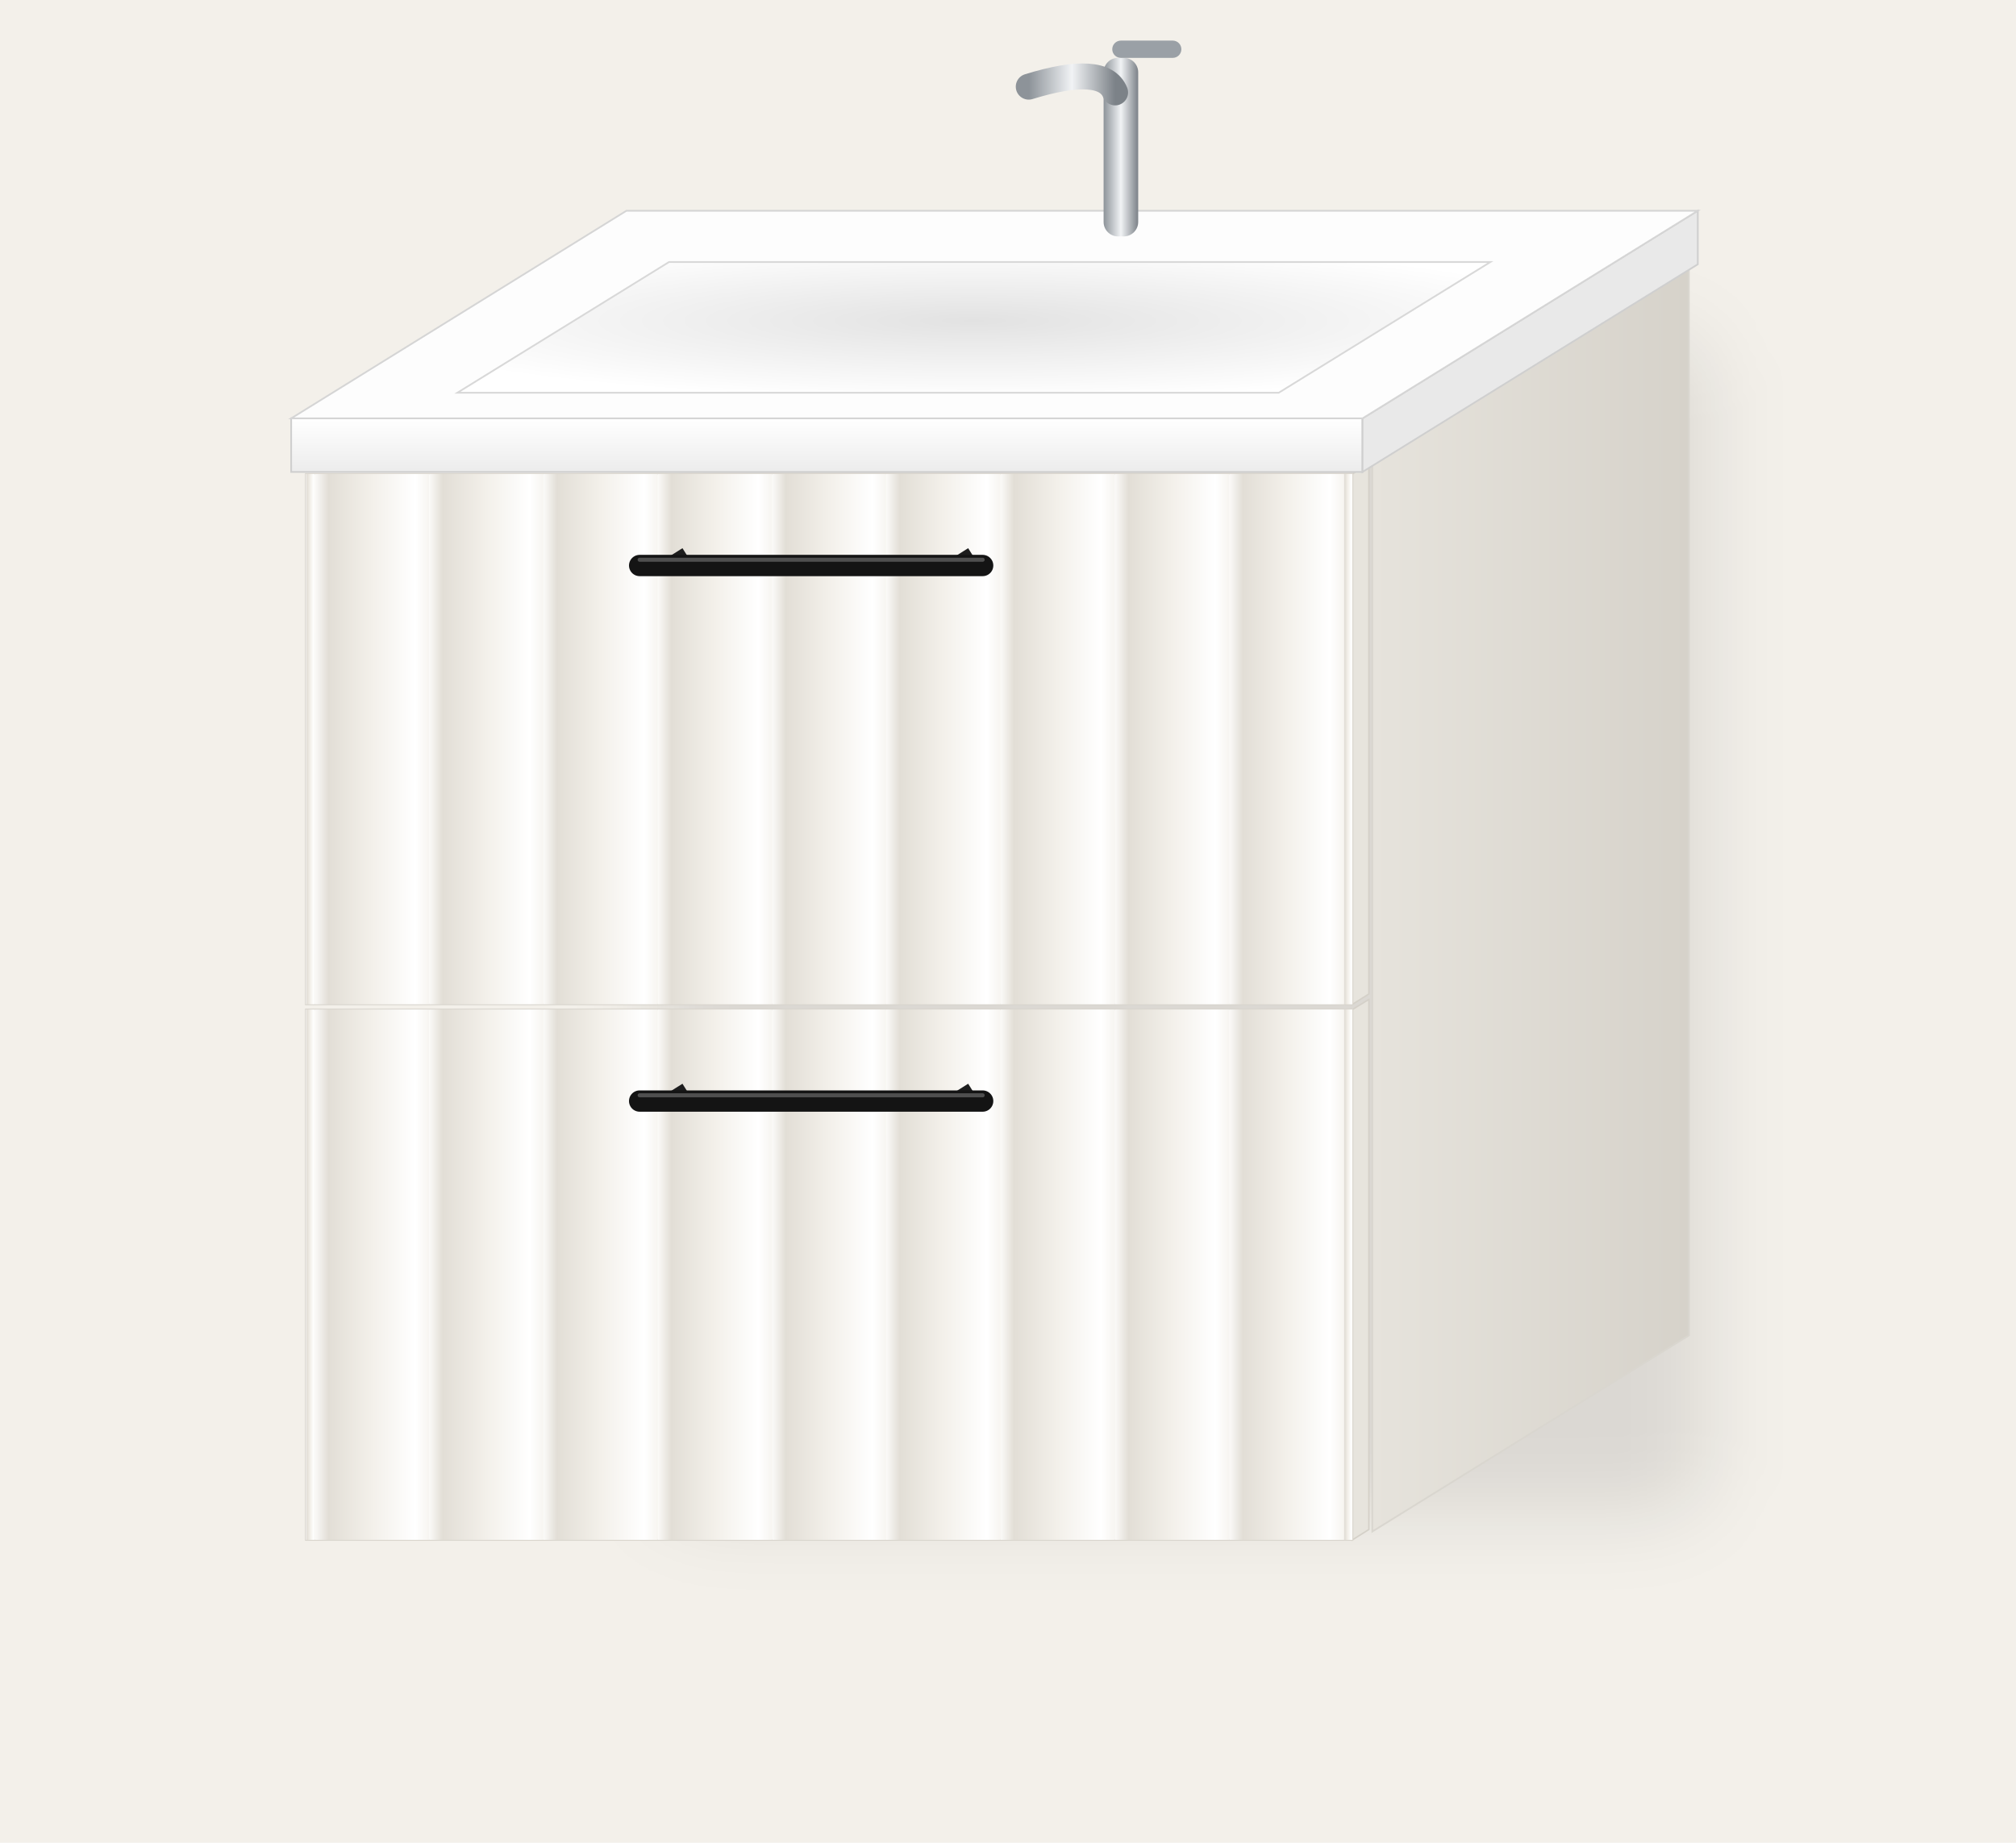
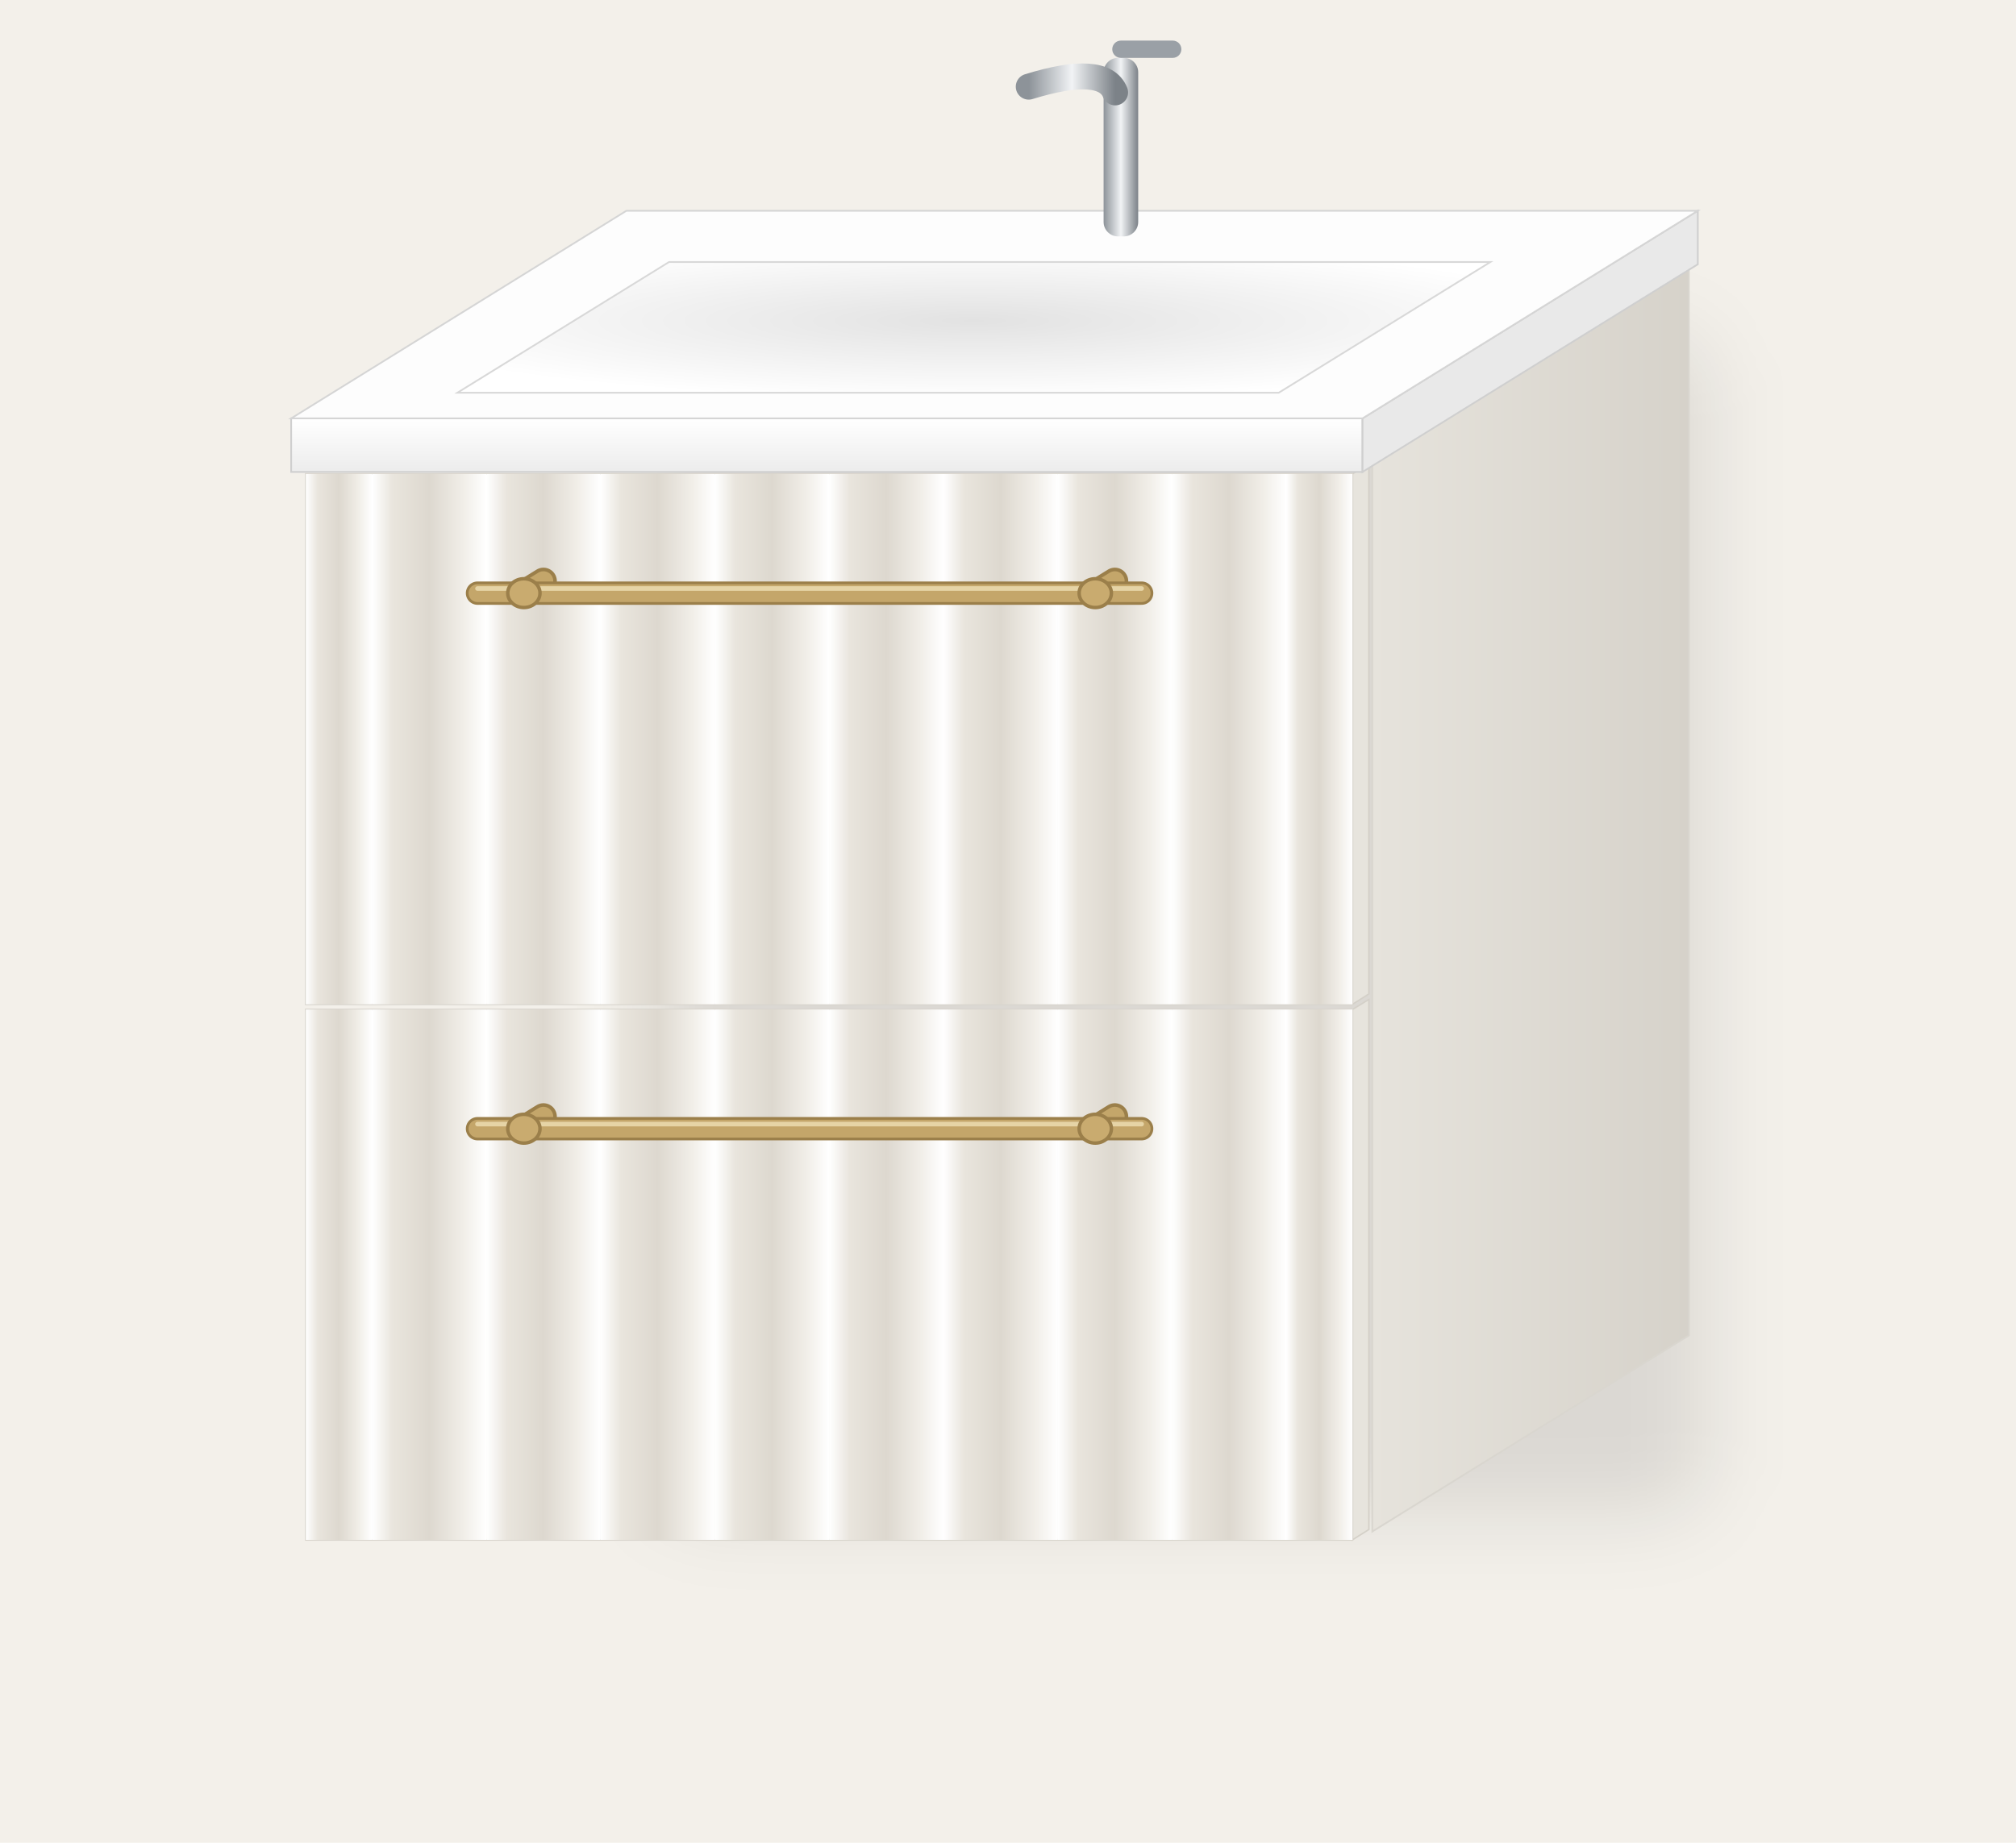
<svg xmlns="http://www.w3.org/2000/svg" viewBox="0 0 700 640" font-family="Inter,Arial,sans-serif">
  <defs>
    <linearGradient id="frontGrad" x1="0" y1="0" x2="1" y2="1">
      <stop offset="0" stop-color="#ffffff" />
      <stop offset="1" stop-color="#efece6" />
    </linearGradient>
    <linearGradient id="panelGrad" x1="0" y1="0" x2="1" y2="1">
      <stop offset="0" stop-color="#fbfaf7" />
      <stop offset="1" stop-color="#eeebe4" />
    </linearGradient>
    <linearGradient id="sideGrad" x1="0" y1="0" x2="1" y2="0">
      <stop offset="0" stop-color="#e6e3dc" />
      <stop offset="1" stop-color="#d6d2ca" />
    </linearGradient>
    <linearGradient id="wave" x1="0" y1="0" x2="1" y2="0">
-       <stop offset="0" stop-color="#fbfaf8" />
-       <stop offset=".12" stop-color="#e2ded6" />
-       <stop offset=".5" stop-color="#f3f0ea" />
-       <stop offset=".88" stop-color="#ffffff" />
-       <stop offset="1" stop-color="#f7f5f1" />
+       <stop offset="0" stop-color="#ffffff" />
+       <stop offset=".18" stop-color="#e9e5dd" />
+       <stop offset=".5" stop-color="#ddd8cf" />
+       <stop offset=".8" stop-color="#f1eee8" />
+       <stop offset="1" stop-color="#ffffff" />
+     </linearGradient>
+     <linearGradient id="gold" x1="0" y1="0" x2="0" y2="1">
+       <stop offset="0" stop-color="#e8d3a0" />
+       <stop offset=".45" stop-color="#c9a965" />
+       <stop offset="1" stop-color="#9c7c42" />
    </linearGradient>
    <linearGradient id="pullTop" x1="0" y1="1" x2="0" y2="0">
      <stop offset="0" stop-color="#6d6a64" />
      <stop offset=".35" stop-color="#bdb8af" />
      <stop offset="1" stop-color="#f4f2ed" />
    </linearGradient>
    <linearGradient id="pullBot" x1="0" y1="0" x2="0" y2="1">
      <stop offset="0" stop-color="#57544f" />
      <stop offset=".4" stop-color="#b3aea5" />
      <stop offset="1" stop-color="#f4f2ed" />
    </linearGradient>
    <linearGradient id="sinkFront" x1="0" y1="0" x2="0" y2="1">
      <stop offset="0" stop-color="#ffffff" />
      <stop offset="1" stop-color="#ececec" />
    </linearGradient>
    <radialGradient id="bowl" cx=".5" cy=".45" r=".6">
      <stop offset="0" stop-color="#e2e2e2" />
      <stop offset="1" stop-color="#ffffff" />
    </radialGradient>
    <linearGradient id="chrome" x1="0" y1="0" x2="1" y2="0">
      <stop offset="0" stop-color="#8d9399" />
      <stop offset=".5" stop-color="#f1f3f5" />
      <stop offset="1" stop-color="#7c8288" />
    </linearGradient>
    <filter id="blur">
      <feGaussianBlur stdDeviation="1.6" />
    </filter>
    <filter id="soft" x="-20%" y="-20%" width="140%" height="140%">
      <feGaussianBlur stdDeviation="14" />
    </filter>
  </defs>
  <rect width="700" height="640" fill="#f3f0ea" />
  <rect x="226.8" y="116.6" width="365.8" height="409.2" rx="18" fill="rgba(0,0,0,.10)" filter="url(#soft)" />
  <polygon points="476.5,531.9 586.4,463.8 586.4,91.8 476.5,159.9" fill="url(#sideGrad)" stroke="#d9d6cf" stroke-width="0.6" />
  <polygon points="469.6,348.8 475.3,345.2 475.3,161.1 469.6,164.6" fill="#e7e4dd" stroke="#d4d0c8" stroke-width="0.5" />
  <polygon points="469.6,534.8 475.3,531.2 475.3,347.1 469.6,350.6" fill="#e7e4dd" stroke="#d4d0c8" stroke-width="0.5" />
  <polygon points="106.2,348.8 469.6,348.8 469.6,164.6 106.2,164.6" fill="url(#frontGrad)" stroke="#d8d4cc" stroke-width="0.6" />
-   <polygon points="106.2,348.8 109.3,348.8 109.3,164.6 106.2,164.6" fill="url(#wave)" stroke="none" stroke-width="0" />
-   <polygon points="109.3,348.8 149.0,348.8 149.0,164.6 109.3,164.6" fill="url(#wave)" stroke="none" stroke-width="0" />
-   <polygon points="149.0,348.8 188.7,348.8 188.7,164.6 149.0,164.6" fill="url(#wave)" stroke="none" stroke-width="0" />
-   <polygon points="188.7,348.8 228.4,348.8 228.4,164.6 188.7,164.6" fill="url(#wave)" stroke="none" stroke-width="0" />
-   <polygon points="228.4,348.8 268.1,348.8 268.1,164.6 228.4,164.6" fill="url(#wave)" stroke="none" stroke-width="0" />
-   <polygon points="268.1,348.8 307.7,348.8 307.7,164.6 268.1,164.6" fill="url(#wave)" stroke="none" stroke-width="0" />
-   <polygon points="307.7,348.8 347.4,348.8 347.4,164.6 307.7,164.6" fill="url(#wave)" stroke="none" stroke-width="0" />
-   <polygon points="347.4,348.8 387.1,348.8 387.1,164.6 347.4,164.6" fill="url(#wave)" stroke="none" stroke-width="0" />
-   <polygon points="387.1,348.8 426.8,348.8 426.8,164.6 387.1,164.6" fill="url(#wave)" stroke="none" stroke-width="0" />
-   <polygon points="426.8,348.8 466.5,348.8 466.5,164.6 426.8,164.6" fill="url(#wave)" stroke="none" stroke-width="0" />
-   <polygon points="466.5,348.8 469.6,348.8 469.6,164.6 466.5,164.6" fill="url(#wave)" stroke="none" stroke-width="0" />
+   <polygon points="106.2,348.8 129.2,348.8 129.2,164.6 106.2,164.6" fill="url(#wave)" stroke="none" stroke-width="0" />
+   <polygon points="129.2,348.8 168.9,348.8 168.9,164.6 129.2,164.6" fill="url(#wave)" stroke="none" stroke-width="0" />
+   <polygon points="168.9,348.8 208.5,348.8 208.5,164.6 168.9,164.6" fill="url(#wave)" stroke="none" stroke-width="0" />
+   <polygon points="208.5,348.8 248.2,348.8 248.2,164.6 208.5,164.6" fill="url(#wave)" stroke="none" stroke-width="0" />
+   <polygon points="248.2,348.8 287.9,348.8 287.9,164.6 248.2,164.6" fill="url(#wave)" stroke="none" stroke-width="0" />
+   <polygon points="287.9,348.8 327.6,348.8 327.6,164.6 287.9,164.6" fill="url(#wave)" stroke="none" stroke-width="0" />
+   <polygon points="327.6,348.8 367.3,348.8 367.3,164.6 327.6,164.6" fill="url(#wave)" stroke="none" stroke-width="0" />
+   <polygon points="367.3,348.8 406.9,348.8 406.9,164.6 367.3,164.6" fill="url(#wave)" stroke="none" stroke-width="0" />
+   <polygon points="406.9,348.8 446.6,348.8 446.6,164.6 406.9,164.6" fill="url(#wave)" stroke="none" stroke-width="0" />
+   <polygon points="446.6,348.8 469.6,348.8 469.6,164.6 446.6,164.6" fill="url(#wave)" stroke="none" stroke-width="0" />
  <polygon points="106.2,534.8 469.6,534.8 469.6,350.6 106.2,350.6" fill="url(#frontGrad)" stroke="#d8d4cc" stroke-width="0.6" />
-   <polygon points="106.2,534.8 109.3,534.8 109.3,350.6 106.2,350.6" fill="url(#wave)" stroke="none" stroke-width="0" />
-   <polygon points="109.3,534.8 149.0,534.8 149.0,350.6 109.3,350.6" fill="url(#wave)" stroke="none" stroke-width="0" />
-   <polygon points="149.0,534.8 188.7,534.8 188.7,350.6 149.0,350.6" fill="url(#wave)" stroke="none" stroke-width="0" />
-   <polygon points="188.7,534.8 228.4,534.8 228.4,350.6 188.7,350.6" fill="url(#wave)" stroke="none" stroke-width="0" />
-   <polygon points="228.4,534.8 268.1,534.8 268.1,350.6 228.4,350.6" fill="url(#wave)" stroke="none" stroke-width="0" />
-   <polygon points="268.1,534.8 307.7,534.8 307.7,350.6 268.1,350.6" fill="url(#wave)" stroke="none" stroke-width="0" />
-   <polygon points="307.7,534.8 347.4,534.8 347.4,350.6 307.7,350.6" fill="url(#wave)" stroke="none" stroke-width="0" />
-   <polygon points="347.4,534.8 387.1,534.8 387.1,350.6 347.4,350.6" fill="url(#wave)" stroke="none" stroke-width="0" />
-   <polygon points="387.1,534.8 426.8,534.8 426.8,350.6 387.1,350.6" fill="url(#wave)" stroke="none" stroke-width="0" />
-   <polygon points="426.8,534.8 466.5,534.8 466.5,350.6 426.8,350.6" fill="url(#wave)" stroke="none" stroke-width="0" />
-   <polygon points="466.5,534.8 469.6,534.8 469.6,350.6 466.5,350.6" fill="url(#wave)" stroke="none" stroke-width="0" />
-   <line x1="238.3" y1="192.5" x2="232.1" y2="196.4" stroke="#1d1d1d" stroke-width="5.0" />
-   <line x1="337.5" y1="192.5" x2="331.3" y2="196.4" stroke="#1d1d1d" stroke-width="5.0" />
-   <line x1="230.9" y1="198.7" x2="349.9" y2="198.7" stroke="rgba(0,0,0,.18)" stroke-width="7.4" stroke-linecap="round" filter="url(#blur)" />
-   <line x1="222.1" y1="196.4" x2="341.2" y2="196.4" stroke="#141414" stroke-width="7.4" stroke-linecap="round" />
-   <line x1="222.1" y1="194.4" x2="341.2" y2="194.4" stroke="rgba(255,255,255,.25)" stroke-width="1.4" stroke-linecap="round" />
-   <line x1="238.3" y1="378.5" x2="232.1" y2="382.4" stroke="#1d1d1d" stroke-width="5.0" />
-   <line x1="337.5" y1="378.5" x2="331.3" y2="382.4" stroke="#1d1d1d" stroke-width="5.0" />
-   <line x1="230.9" y1="384.7" x2="349.9" y2="384.7" stroke="rgba(0,0,0,.18)" stroke-width="7.4" stroke-linecap="round" filter="url(#blur)" />
-   <line x1="222.1" y1="382.4" x2="341.2" y2="382.4" stroke="#141414" stroke-width="7.4" stroke-linecap="round" />
-   <line x1="222.1" y1="380.4" x2="341.2" y2="380.4" stroke="rgba(255,255,255,.25)" stroke-width="1.4" stroke-linecap="round" />
+   <polygon points="106.2,534.8 129.2,534.8 129.2,350.6 106.2,350.6" fill="url(#wave)" stroke="none" stroke-width="0" />
+   <polygon points="129.2,534.8 168.9,534.8 168.9,350.6 129.2,350.6" fill="url(#wave)" stroke="none" stroke-width="0" />
+   <polygon points="168.9,534.8 208.5,534.8 208.5,350.6 168.9,350.6" fill="url(#wave)" stroke="none" stroke-width="0" />
+   <polygon points="208.5,534.8 248.2,534.8 248.2,350.6 208.5,350.6" fill="url(#wave)" stroke="none" stroke-width="0" />
+   <polygon points="248.2,534.8 287.9,534.8 287.9,350.6 248.2,350.6" fill="url(#wave)" stroke="none" stroke-width="0" />
+   <polygon points="287.9,534.8 327.6,534.8 327.6,350.6 287.9,350.6" fill="url(#wave)" stroke="none" stroke-width="0" />
+   <polygon points="327.6,534.8 367.3,534.8 367.3,350.6 327.6,350.6" fill="url(#wave)" stroke="none" stroke-width="0" />
+   <polygon points="367.3,534.8 406.9,534.8 406.9,350.6 367.3,350.6" fill="url(#wave)" stroke="none" stroke-width="0" />
+   <polygon points="406.9,534.8 446.6,534.8 446.6,350.6 406.9,350.6" fill="url(#wave)" stroke="none" stroke-width="0" />
+   <polygon points="446.6,534.8 469.6,534.8 469.6,350.6 446.6,350.6" fill="url(#wave)" stroke="none" stroke-width="0" />
+   <line x1="176.3" y1="209.3" x2="406.9" y2="209.3" stroke="rgba(0,0,0,.16)" stroke-width="6.2" stroke-linecap="round" filter="url(#blur)" />
+   <line x1="188.7" y1="201.8" x2="181.9" y2="206.0" stroke="#9b7f4a" stroke-width="9.3" stroke-linecap="round" />
+   <line x1="188.7" y1="201.8" x2="181.9" y2="206.0" stroke="#c4a66a" stroke-width="6.8" stroke-linecap="round" />
+   <line x1="387.1" y1="201.8" x2="380.3" y2="206.0" stroke="#9b7f4a" stroke-width="9.3" stroke-linecap="round" />
+   <line x1="387.1" y1="201.8" x2="380.3" y2="206.0" stroke="#c4a66a" stroke-width="6.8" stroke-linecap="round" />
+   <line x1="165.8" y1="206.0" x2="396.4" y2="206.0" stroke="#9b7f4a" stroke-width="8.1" stroke-linecap="round" />
+   <line x1="165.8" y1="206.0" x2="396.4" y2="206.0" stroke="#c4a66a" stroke-width="6.2" stroke-linecap="round" />
+   <line x1="165.8" y1="204.4" x2="396.4" y2="204.4" stroke="#e6d4a6" stroke-width="1.6" stroke-linecap="round" />
+   <ellipse cx="181.9" cy="206.0" rx="5.6" ry="5.0" fill="#c9ab6f" stroke="#9b7f4a" stroke-width="1.2" />
+   <ellipse cx="380.3" cy="206.0" rx="5.6" ry="5.0" fill="#c9ab6f" stroke="#9b7f4a" stroke-width="1.2" />
+   <line x1="176.3" y1="395.3" x2="406.9" y2="395.3" stroke="rgba(0,0,0,.16)" stroke-width="6.2" stroke-linecap="round" filter="url(#blur)" />
+   <line x1="188.7" y1="387.8" x2="181.9" y2="392.0" stroke="#9b7f4a" stroke-width="9.3" stroke-linecap="round" />
+   <line x1="188.7" y1="387.8" x2="181.9" y2="392.0" stroke="#c4a66a" stroke-width="6.8" stroke-linecap="round" />
+   <line x1="387.1" y1="387.8" x2="380.3" y2="392.0" stroke="#9b7f4a" stroke-width="9.3" stroke-linecap="round" />
+   <line x1="387.1" y1="387.8" x2="380.3" y2="392.0" stroke="#c4a66a" stroke-width="6.8" stroke-linecap="round" />
+   <line x1="165.8" y1="392.0" x2="396.4" y2="392.0" stroke="#9b7f4a" stroke-width="8.1" stroke-linecap="round" />
+   <line x1="165.8" y1="392.0" x2="396.4" y2="392.0" stroke="#c4a66a" stroke-width="6.2" stroke-linecap="round" />
+   <line x1="165.8" y1="390.4" x2="396.4" y2="390.4" stroke="#e6d4a6" stroke-width="1.6" stroke-linecap="round" />
+   <ellipse cx="181.9" cy="392.0" rx="5.6" ry="5.0" fill="#c9ab6f" stroke="#9b7f4a" stroke-width="1.2" />
+   <ellipse cx="380.3" cy="392.0" rx="5.6" ry="5.0" fill="#c9ab6f" stroke="#9b7f4a" stroke-width="1.2" />
  <polygon points="101.1,163.9 473.1,163.9 473.1,145.3 101.1,145.3" fill="url(#sinkFront)" stroke="#cfcfcf" stroke-width="0.6" />
  <polygon points="473.1,163.9 589.5,91.8 589.5,73.2 473.1,145.3" fill="#e9e9e9" stroke="#cfcfcf" stroke-width="0.6" />
  <polygon points="101.1,145.3 473.1,145.3 589.5,73.2 217.5,73.2" fill="#fdfdfd" stroke="#d5d5d5" stroke-width="0.6" />
  <polygon points="158.8,136.4 444.0,136.4 517.5,91.0 232.3,91.0" fill="url(#bowl)" stroke="#d8d8d8" stroke-width="0.6" />
  <rect x="383.2" y="20.1" width="12" height="62" rx="5" fill="url(#chrome)" />
  <path d="M387.2 32.1 q -4 -10 -30 -2" stroke="url(#chrome)" stroke-width="9" fill="none" stroke-linecap="round" />
  <rect x="386.2" y="14.1" width="24" height="6" rx="3" fill="#9aa0a6" />
</svg>
